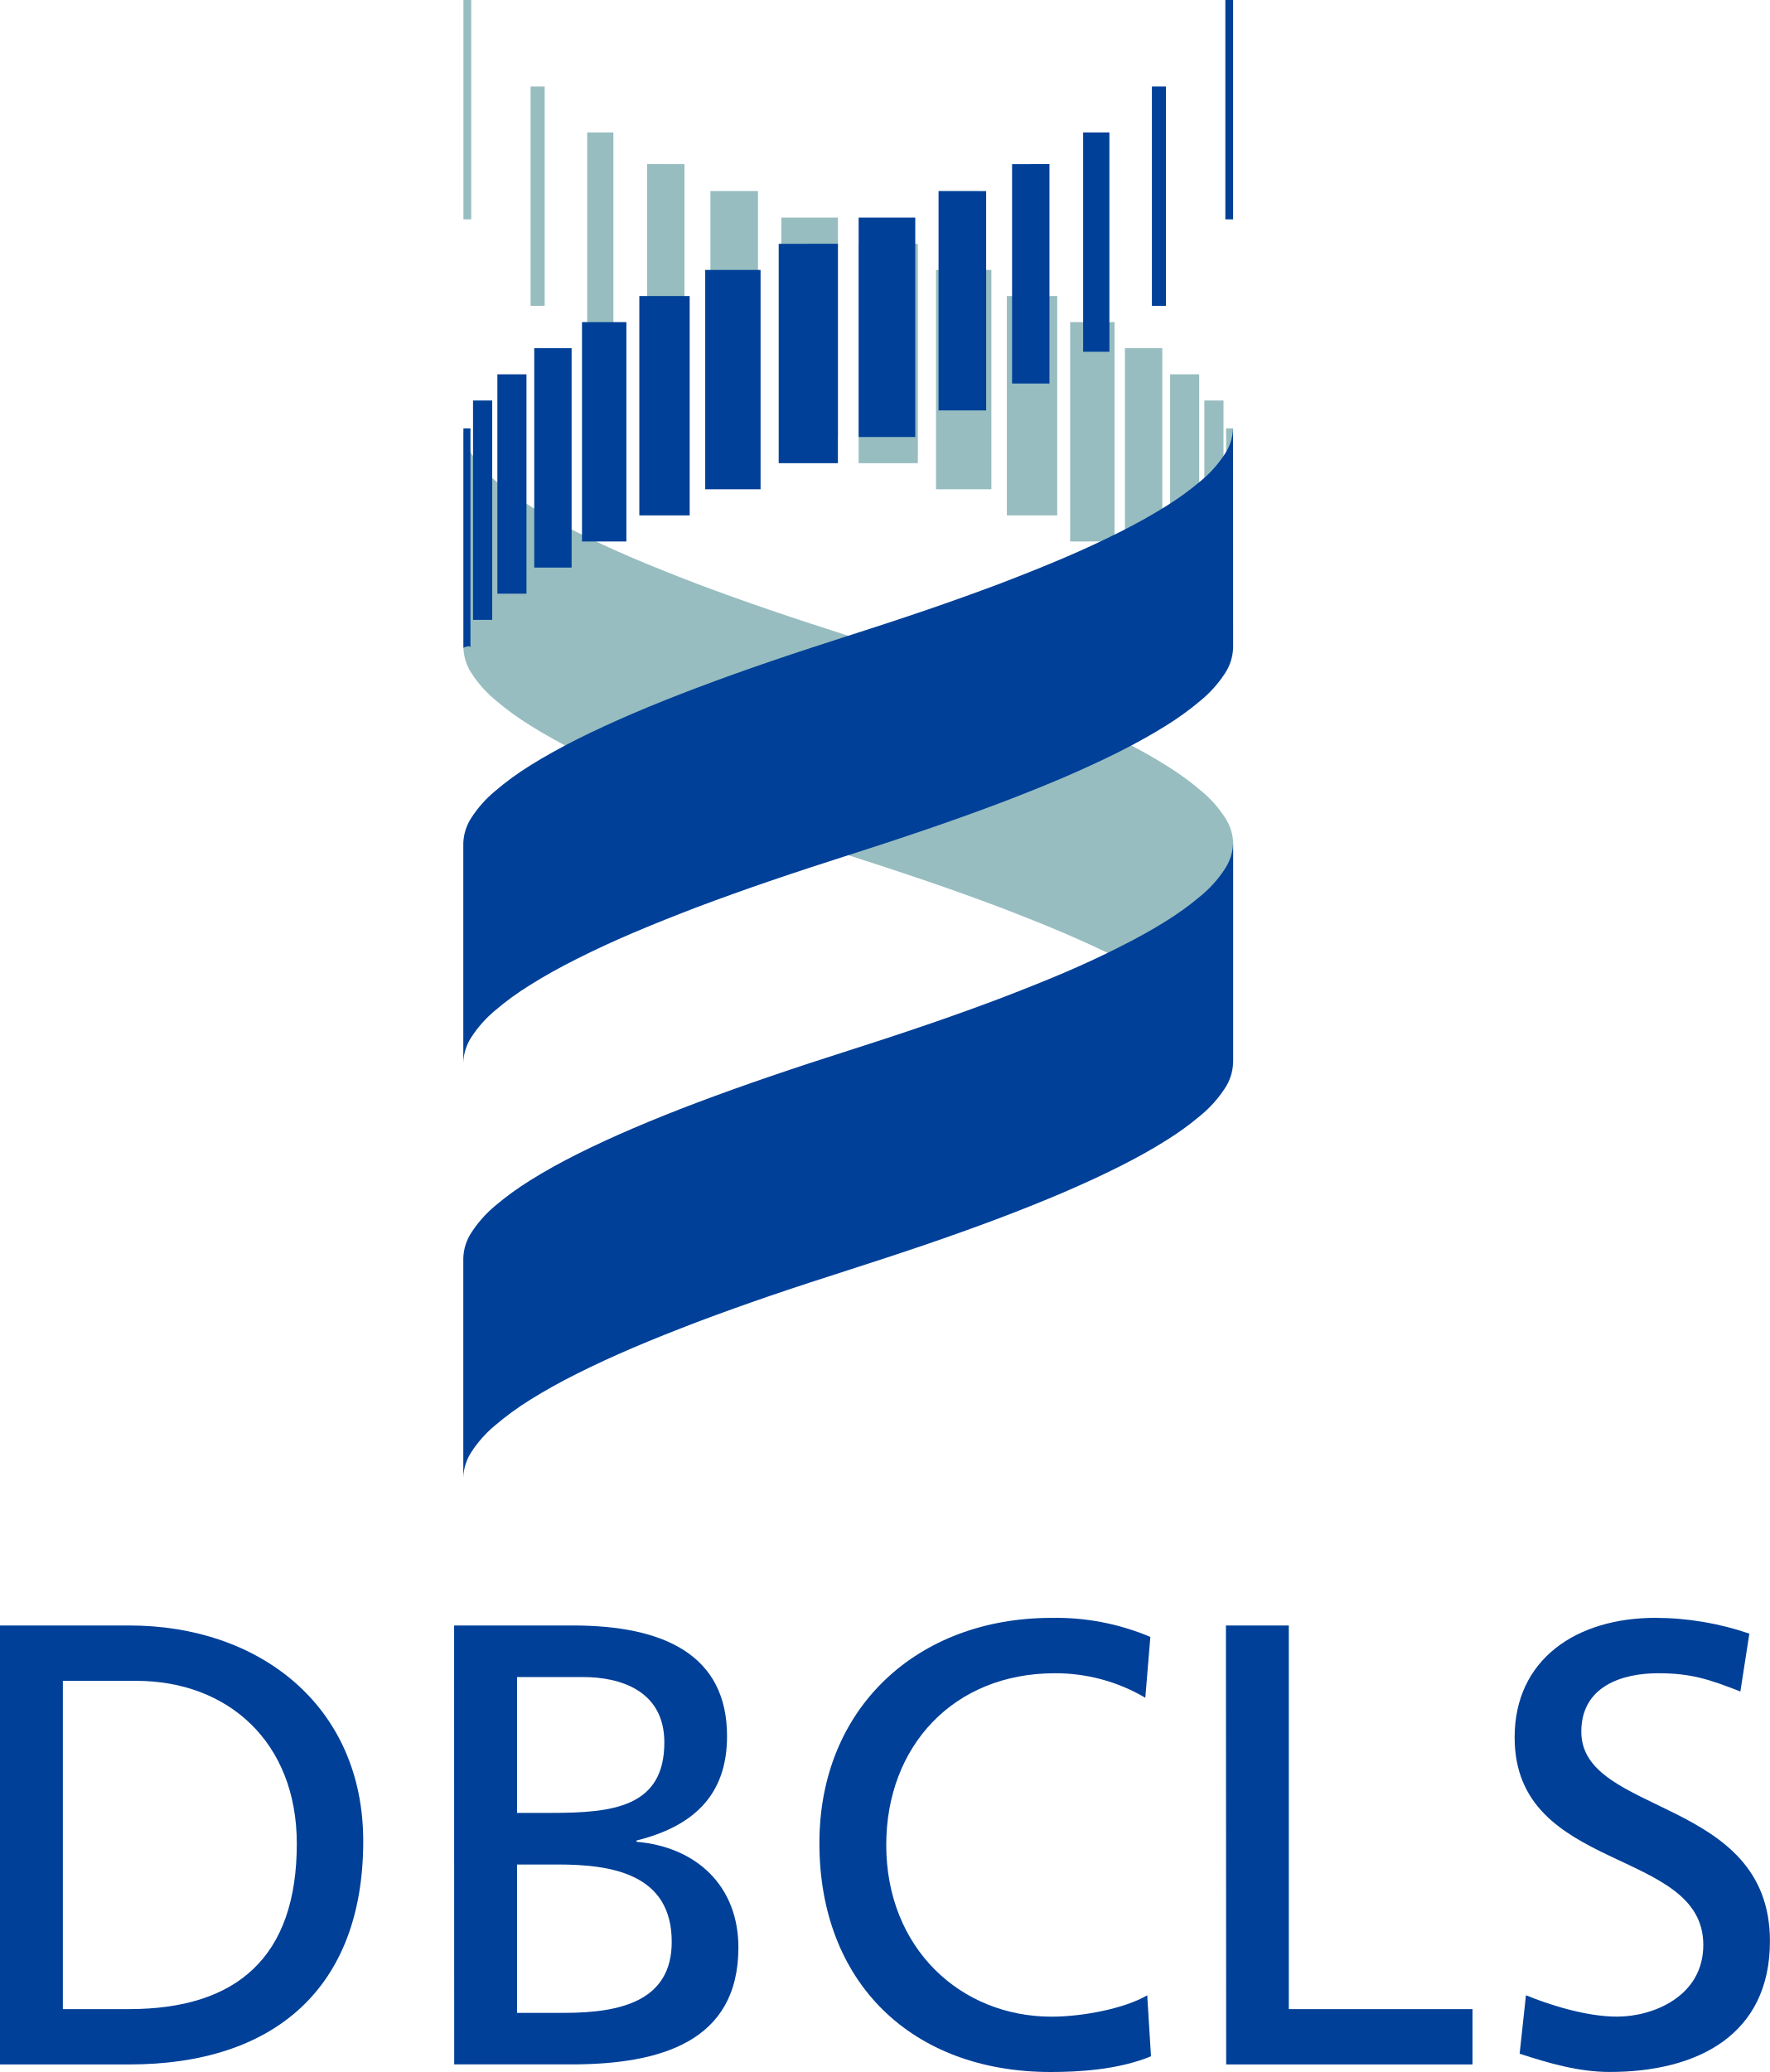
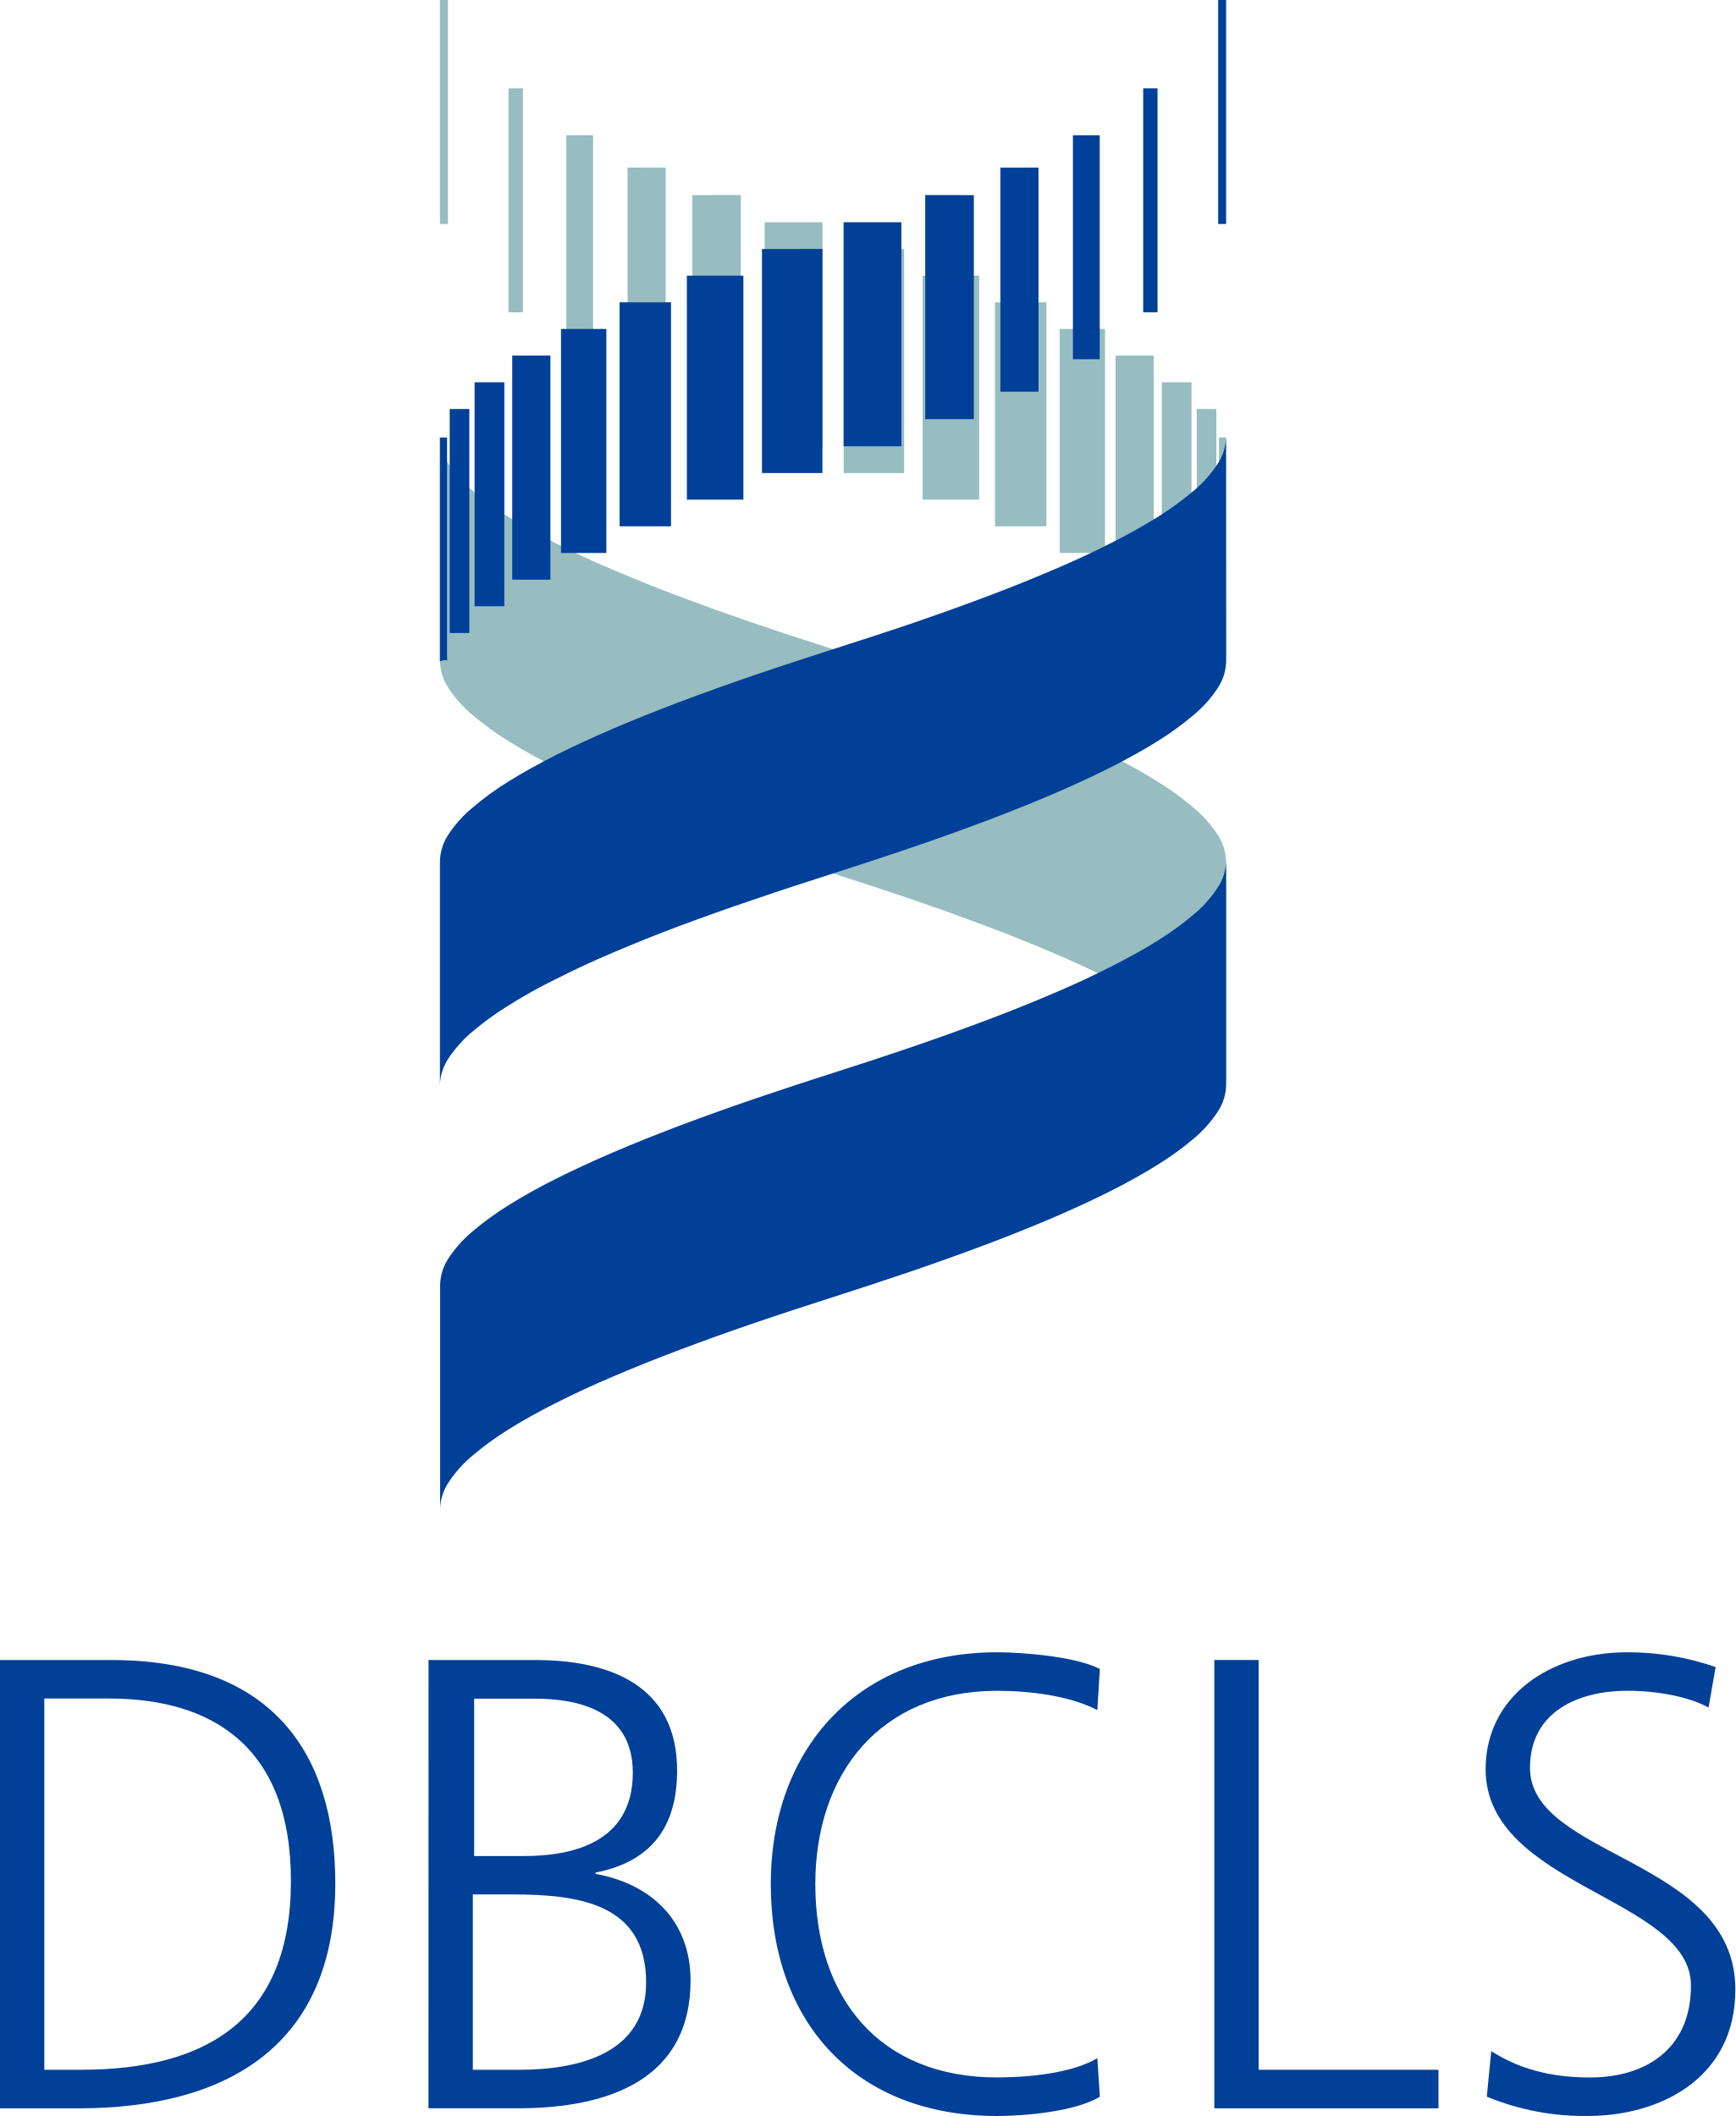
- <svg xmlns="http://www.w3.org/2000/svg" viewBox="0 0 423.93 496.19">
+ <svg xmlns="http://www.w3.org/2000/svg" viewBox="0 0 414.08 504.93">
  <defs>
    <style>.cls-1{fill:#97bdc0;}.cls-2{fill:#004098;}</style>
  </defs>
  <g id="レイヤー_2" data-name="レイヤー 2">
    <g id="レイヤー_1-2" data-name="レイヤー 1">
-       <rect class="cls-1" x="224.19" y="64.64" width="13.26" height="52.53" />
-       <rect class="cls-1" x="256.32" y="77.14" width="10.63" height="52.53" />
-       <rect class="cls-1" x="241.16" y="70.89" width="12.06" height="52.53" />
-       <polygon class="cls-1" points="205.66 58.38 205.66 110.92 219.84 110.92 219.84 58.39 205.66 58.38" />
-       <rect class="cls-1" x="140.64" y="31.71" width="6.28" height="52.53" />
-       <rect class="cls-1" x="269.44" y="83.38" width="8.95" height="52.54" />
-       <rect class="cls-1" x="127.09" y="20.72" width="3.37" height="52.53" />
-       <rect class="cls-1" x="111" width="1.86" height="52.53" />
-       <rect class="cls-1" x="187.14" y="52.11" width="13.56" height="52.54" />
-       <polygon class="cls-1" points="154.99 39.3 154.99 91.84 163.94 91.84 163.94 39.31 154.99 39.3" />
-       <polygon class="cls-1" points="170.16 45.75 170.16 98.28 181.55 98.28 181.55 45.74 170.16 45.75" />
-       <rect class="cls-1" x="288.46" y="95.91" width="4.59" height="52.53" />
-       <path class="cls-1" d="M293.68,102.59v52.53c0-.79,1.67,0,1.67,0V102.59Z" />
-       <rect class="cls-1" x="280.26" y="89.64" width="6.97" height="52.53" />
-       <path class="cls-1" d="M111,155.12a11.74,11.74,0,0,0,2,6.2,28.54,28.54,0,0,0,5.78,6.44,68.43,68.43,0,0,0,8.27,6c3.34,2.1,7.1,4.18,11.11,6.21,4.23,2.13,8.75,4.19,13.43,6.21,5,2.15,10.26,4.24,15.46,6.2,5.86,2.22,11.71,4.3,17.3,6.21,6.83,2.34,13.28,4.44,18.84,6.21s12,3.87,18.83,6.21c5.59,1.91,11.43,4,17.29,6.2,5.22,2,10.43,4.06,15.48,6.21,4.67,2,9.19,4.08,13.42,6.22,4,2,7.77,4.1,11.12,6.21a66.71,66.71,0,0,1,8.52,6.21,28.09,28.09,0,0,1,5.52,6.21,11.74,11.74,0,0,1,2,6.2V201.93a11.77,11.77,0,0,0-2-6.2,27.65,27.65,0,0,0-5.52-6.21,67.7,67.7,0,0,0-8.52-6.22c-3.35-2.1-7.1-4.17-11.12-6.21-4.23-2.13-8.75-4.19-13.42-6.21-5.05-2.15-10.26-4.23-15.48-6.2-5.86-2.22-11.7-4.3-17.29-6.21-6.83-2.34-13.28-4.43-18.83-6.21s-12-3.87-18.84-6.21c-5.59-1.91-11.44-4-17.3-6.2-5.2-2-10.42-4.06-15.46-6.21-4.68-2-9.2-4.08-13.43-6.21-4-2-7.77-4.11-11.11-6.21a68.43,68.43,0,0,1-8.27-6,28.54,28.54,0,0,1-5.78-6.44,11.69,11.69,0,0,1-2-6.2Z" />
-       <path class="cls-2" d="M295.35,254.46a11.75,11.75,0,0,1-2,6.21,28.76,28.76,0,0,1-5.78,6.44,69.22,69.22,0,0,1-8.27,6c-3.35,2.11-7.1,4.19-11.12,6.22-4.22,2.12-8.74,4.19-13.41,6.2-5.05,2.16-10.26,4.24-15.47,6.21-5.87,2.21-11.72,4.3-17.3,6.21-6.84,2.34-13.28,4.42-18.83,6.21s-12,3.86-18.85,6.2c-5.58,1.92-11.42,4-17.29,6.21-5.2,2-10.42,4.05-15.46,6.21-4.68,2-9.2,4.08-13.43,6.21-4,2-7.77,4.11-11.12,6.2a69.64,69.64,0,0,0-8.53,6.23,28.35,28.35,0,0,0-5.52,6.2,11.87,11.87,0,0,0-2,6.21V301.28a11.82,11.82,0,0,1,2-6.21,28.87,28.87,0,0,1,5.52-6.22,70.67,70.67,0,0,1,8.53-6.2c3.35-2.1,7.1-4.19,11.12-6.21,4.23-2.13,8.75-4.2,13.43-6.21,5-2.15,10.26-4.24,15.46-6.21,5.87-2.21,11.71-4.29,17.29-6.2,6.84-2.34,13.29-4.44,18.85-6.21s12-3.87,18.83-6.21c5.58-1.91,11.43-4,17.3-6.21,5.21-2,10.42-4.05,15.47-6.2,4.67-2,9.19-4.08,13.41-6.23,4-2,7.77-4.09,11.12-6.19a70.36,70.36,0,0,0,8.27-6,28.54,28.54,0,0,0,5.78-6.44,11.77,11.77,0,0,0,2-6.21Z" />
-       <path class="cls-2" d="M295.35,155.12a11.74,11.74,0,0,1-2,6.2,28.54,28.54,0,0,1-5.78,6.44,70.36,70.36,0,0,1-8.27,6c-3.35,2.1-7.1,4.18-11.12,6.21-4.22,2.13-8.74,4.19-13.41,6.21-5.05,2.15-10.26,4.24-15.47,6.2-5.87,2.22-11.72,4.3-17.3,6.21-6.84,2.34-13.28,4.44-18.83,6.21s-12,3.87-18.85,6.21c-5.58,1.91-11.42,4-17.29,6.2-5.2,2-10.42,4.06-15.46,6.21-4.68,2-9.2,4.08-13.43,6.22-4,2-7.77,4.1-11.12,6.21a67.58,67.58,0,0,0-8.53,6.21,28.61,28.61,0,0,0-5.52,6.21,11.81,11.81,0,0,0-2,6.2V201.93a11.84,11.84,0,0,1,2-6.2,28.15,28.15,0,0,1,5.52-6.21A68.59,68.59,0,0,1,127,183.3c3.35-2.1,7.1-4.17,11.12-6.21,4.23-2.13,8.75-4.19,13.43-6.21,5-2.15,10.26-4.23,15.46-6.2,5.87-2.22,11.71-4.3,17.29-6.21,6.84-2.34,13.29-4.43,18.85-6.21s12-3.87,18.83-6.21c5.58-1.91,11.43-4,17.3-6.2,5.21-2,10.42-4.06,15.47-6.21,4.67-2,9.19-4.08,13.41-6.21,4-2,7.77-4.11,11.12-6.21a70.36,70.36,0,0,0,8.27-6,28.54,28.54,0,0,0,5.78-6.44,11.74,11.74,0,0,0,2-6.2Z" />
-       <rect class="cls-2" x="168.91" y="64.64" width="13.26" height="52.53" />
-       <rect class="cls-2" x="139.4" y="77.14" width="10.63" height="52.53" />
-       <rect class="cls-2" x="153.13" y="70.89" width="12.06" height="52.53" />
-       <polygon class="cls-2" points="200.69 58.38 200.69 110.92 186.51 110.92 186.51 58.39 200.69 58.38" />
-       <rect class="cls-2" x="259.43" y="31.71" width="6.29" height="52.53" />
-       <rect class="cls-2" x="127.96" y="83.38" width="8.95" height="52.54" />
-       <rect class="cls-2" x="275.9" y="20.72" width="3.36" height="52.53" />
-       <rect class="cls-2" x="293.49" width="1.86" height="52.53" />
-       <rect class="cls-2" x="205.66" y="52.11" width="13.56" height="52.54" />
-       <polygon class="cls-2" points="251.36 39.3 251.36 91.84 242.41 91.84 242.41 39.31 251.36 39.3" />
-       <polygon class="cls-2" points="236.2 45.75 236.2 98.28 224.8 98.28 224.8 45.74 236.2 45.75" />
-       <rect class="cls-2" x="113.3" y="95.91" width="4.59" height="52.53" />
-       <path class="cls-2" d="M112.68,102.59v52.53c0-.79-1.68,0-1.68,0V102.59Z" />
-       <rect class="cls-2" x="119.13" y="89.64" width="6.97" height="52.53" />
-       <path class="cls-2" d="M0,389.26H31c31.17,0,56,19.28,56,51.65,0,35.25-21.38,53.47-56,53.47H0Zm15.06,91.87H30.88c25.9,0,40.21-12.5,40.21-39.61,0-24.55-16.71-39-38.4-39H15.06Z" />
-       <path class="cls-2" d="M108.77,389.26h28.47c21.84,0,36.9,7.08,36.9,26.5,0,14.46-8.44,21.69-21.69,25v.3c14.31,1.21,24.41,10.55,24.41,25.31,0,22.59-18.68,28-40.07,28h-28Zm15.07,44.88h8.28c14.61,0,27-1.36,27-16.87,0-12.5-10.69-15.66-19.43-15.66H123.84Zm0,47.89h11.29c13.56,0,25.76-2.86,25.76-17,0-16.27-14.31-18.53-27.27-18.53h-9.78Z" />
-       <path class="cls-2" d="M274.32,406.57a42.3,42.3,0,0,0-21.68-5.87c-24.26,0-40.37,17.48-40.37,41.12,0,24.7,17.77,41.12,39.61,41.12,7.53,0,17.62-2,22.9-5.12l.9,14.61c-8,3.31-17.77,3.76-24,3.76-33.28,0-55.42-21.38-55.42-54.82,0-32.38,23.49-53.93,55.57-53.93A57.92,57.92,0,0,1,275.53,392Z" />
-       <path class="cls-2" d="M293.63,389.26h15.06v91.87h44v13.25h-59Z" />
-       <path class="cls-2" d="M416.85,405.07c-7.68-3-11.9-4.37-19.73-4.37-8.43,0-18.37,3-18.37,14,0,20.18,45.18,15.51,45.18,50.16,0,22.44-17.32,31.32-38.4,31.32-7.39,0-14.62-2.11-21.55-4.37l1.51-14c5.12,2.11,14.16,5.12,21.84,5.12,8.58,0,20.64-4.82,20.64-17.17,0-23.5-45.19-17-45.19-49.71,0-18.67,14.76-28.62,33.74-28.62A70.16,70.16,0,0,1,419,391.21Z" />
+       <rect class="cls-1" x="220.16" y="65.78" width="13.49" height="53.45" />
+       <rect class="cls-1" x="252.86" y="78.5" width="10.82" height="53.45" />
+       <rect class="cls-1" x="237.43" y="72.14" width="12.27" height="53.45" />
+       <polygon class="cls-1" points="201.31 59.41 201.31 112.88 215.74 112.88 215.74 59.42 201.31 59.41" />
+       <rect class="cls-1" x="135.14" y="32.27" width="6.39" height="53.45" />
+       <rect class="cls-1" x="266.21" y="84.85" width="9.11" height="53.47" />
+       <rect class="cls-1" x="121.35" y="21.08" width="3.43" height="53.45" />
+       <rect class="cls-1" x="104.98" width="1.9" height="53.45" />
+       <rect class="cls-1" x="182.46" y="53.03" width="13.8" height="53.47" />
+       <polygon class="cls-1" points="149.75 39.99 149.75 93.46 158.85 93.46 158.85 40.01 149.75 39.99" />
+       <polygon class="cls-1" points="165.18 46.56 165.18 100.01 176.77 100.01 176.77 46.54 165.18 46.56" />
+       <rect class="cls-1" x="285.57" y="97.6" width="4.68" height="53.45" />
+       <path class="cls-1" d="M290.87,104.4v53.45c0-.8,1.71,0,1.71,0V104.4Z" />
+       <rect class="cls-1" x="277.22" y="91.22" width="7.09" height="53.45" />
+       <path class="cls-1" d="M105,157.85a11.93,11.93,0,0,0,2,6.32,29.26,29.26,0,0,0,5.88,6.55,69.64,69.64,0,0,0,8.41,6.1c3.41,2.13,7.22,4.25,11.31,6.32,4.3,2.16,8.9,4.27,13.66,6.32,5.13,2.19,10.44,4.31,15.74,6.32,6,2.25,11.91,4.37,17.6,6.32,7,2.38,13.51,4.52,19.17,6.32s12.21,3.94,19.17,6.32c5.69,1.95,11.63,4.07,17.59,6.32,5.31,2,10.62,4.12,15.75,6.32,4.76,2,9.36,4.15,13.66,6.33,4.1,2,7.91,4.17,11.32,6.32a67.91,67.91,0,0,1,8.67,6.32,28.81,28.81,0,0,1,5.62,6.32,12,12,0,0,1,2,6.32V205.49a12,12,0,0,0-2-6.32,28.46,28.46,0,0,0-5.62-6.32,69.39,69.39,0,0,0-8.67-6.33c-3.41-2.13-7.22-4.24-11.32-6.32-4.3-2.16-8.9-4.27-13.66-6.32-5.13-2.19-10.44-4.31-15.75-6.32-6-2.25-11.91-4.37-17.59-6.32-7-2.38-13.51-4.5-19.17-6.32s-12.21-3.94-19.17-6.32c-5.69-1.95-11.64-4.07-17.6-6.32-5.3-2-10.61-4.12-15.74-6.32-4.76-2-9.36-4.15-13.66-6.32-4.09-2.06-7.91-4.18-11.31-6.32a69.56,69.56,0,0,1-8.41-6.1,29.25,29.25,0,0,1-5.88-6.55,11.93,11.93,0,0,1-2-6.32Z" />
+       <path class="cls-2" d="M292.58,258.95a11.93,11.93,0,0,1-2,6.32,29.59,29.59,0,0,1-5.88,6.55,70.22,70.22,0,0,1-8.41,6.08c-3.41,2.15-7.22,4.27-11.32,6.33-4.29,2.16-8.89,4.27-13.65,6.32-5.13,2.19-10.44,4.31-15.74,6.32-6,2.25-11.92,4.37-17.6,6.32-7,2.38-13.51,4.5-19.17,6.32s-12.21,3.94-19.18,6.32c-5.68,1.95-11.62,4.07-17.59,6.32-5.3,2-10.61,4.12-15.74,6.32-4.76,2-9.36,4.15-13.66,6.32-4.1,2.06-7.91,4.18-11.32,6.32a69.56,69.56,0,0,0-8.68,6.33,28.82,28.82,0,0,0-5.62,6.32,12,12,0,0,0-2,6.32V306.59a12,12,0,0,1,2-6.32,29.22,29.22,0,0,1,5.62-6.33,70.93,70.93,0,0,1,8.68-6.32c3.41-2.14,7.22-4.26,11.32-6.32,4.3-2.16,8.9-4.27,13.66-6.32,5.13-2.19,10.44-4.31,15.74-6.32,6-2.25,11.91-4.37,17.59-6.32,7-2.38,13.52-4.52,19.18-6.32s12.21-3.94,19.17-6.32c5.68-1.95,11.63-4.07,17.6-6.32,5.3-2,10.61-4.12,15.74-6.32,4.76-2,9.36-4.15,13.65-6.33,4.1-2.06,7.91-4.17,11.32-6.3a71.91,71.91,0,0,0,8.41-6.1,29.3,29.3,0,0,0,5.88-6.55,12,12,0,0,0,2-6.32Z" />
+       <path class="cls-2" d="M292.58,157.85a11.93,11.93,0,0,1-2,6.32,29.28,29.28,0,0,1-5.88,6.55,71.83,71.83,0,0,1-8.41,6.1c-3.41,2.13-7.22,4.25-11.32,6.32-4.29,2.16-8.89,4.27-13.65,6.32-5.13,2.19-10.44,4.31-15.74,6.32-6,2.25-11.92,4.37-17.6,6.32-7,2.38-13.51,4.52-19.17,6.32s-12.21,3.94-19.18,6.32C173.92,216.66,168,218.78,162,221c-5.3,2-10.61,4.12-15.74,6.32-4.76,2-9.36,4.15-13.66,6.33-4.1,2-7.91,4.17-11.32,6.32a68.07,68.07,0,0,0-8.68,6.32,29.18,29.18,0,0,0-5.62,6.32,12,12,0,0,0-2,6.32V205.49a12,12,0,0,1,2-6.32,28.82,28.82,0,0,1,5.62-6.32,69.56,69.56,0,0,1,8.68-6.33c3.41-2.13,7.22-4.24,11.32-6.32,4.3-2.16,8.9-4.27,13.66-6.32,5.13-2.19,10.44-4.31,15.74-6.32,6-2.25,11.91-4.37,17.59-6.32,7-2.38,13.52-4.5,19.18-6.32S211,151,217.95,148.63c5.68-1.95,11.63-4.07,17.6-6.32,5.3-2,10.61-4.12,15.74-6.32,4.76-2,9.36-4.15,13.65-6.32,4.1-2.06,7.91-4.18,11.32-6.32a71.83,71.83,0,0,0,8.41-6.1,29.27,29.27,0,0,0,5.88-6.55,12,12,0,0,0,2-6.32Z" />
+       <rect class="cls-2" x="163.9" y="65.78" width="13.49" height="53.45" />
+       <rect class="cls-2" x="133.87" y="78.5" width="10.82" height="53.45" />
+       <rect class="cls-2" x="147.85" y="72.14" width="12.27" height="53.45" />
+       <polygon class="cls-2" points="196.25 59.41 196.25 112.88 181.82 112.88 181.82 59.42 196.25 59.41" />
+       <rect class="cls-2" x="256.02" y="32.27" width="6.4" height="53.45" />
+       <rect class="cls-2" x="122.23" y="84.85" width="9.11" height="53.47" />
+       <rect class="cls-2" x="272.79" y="21.08" width="3.42" height="53.45" />
+       <rect class="cls-2" x="290.68" width="1.9" height="53.45" />
+       <rect class="cls-2" x="201.3" y="53.03" width="13.79" height="53.47" />
+       <polygon class="cls-2" points="247.81 39.99 247.81 93.46 238.71 93.46 238.71 40.01 247.81 39.99" />
+       <polygon class="cls-2" points="232.38 46.56 232.38 100.01 220.78 100.01 220.78 46.54 232.38 46.56" />
+       <rect class="cls-2" x="107.31" y="97.6" width="4.68" height="53.45" />
+       <path class="cls-2" d="M106.68,104.4v53.45c0-.8-1.71,0-1.71,0V104.4Z" />
+       <rect class="cls-2" x="113.25" y="91.22" width="7.09" height="53.45" />
+       <path class="cls-2" d="M0,396.12H26.52c38.32,0,53.49,22.07,53.49,53.34C80,488.23,54.1,503.1,18.7,503.1H0ZM10.57,493.9h8.74c30.34,0,50.11-12.26,50.11-45.06,0-32.64-19.47-43.53-43.38-43.53H10.57Z" />
+       <path class="cls-2" d="M102.26,396.12H127.7c17.47,0,33.87,5.82,33.87,26.36,0,13.64-6.28,21.77-19.47,24.37v.3c13.49,2.45,22.68,11.34,22.68,25.44,0,23.3-19,30.5-41.23,30.5h-21.3Zm10.57,97.78h11c14.25,0,30.35-3.83,30.35-20.84,0-19-16.4-21-32-21h-9.35Zm.31-51h11.8c11.19,0,26.06-2.91,26.06-19.92,0-15.48-14.26-17.63-23.3-17.63H113.14Z" />
+       <path class="cls-2" d="M261.84,408.07c-6.75-3.52-16.4-4.6-23.91-4.6-27.74,0-43.38,19.62-43.38,46.13,0,27,15.17,46.13,43.38,46.13,7.05,0,17.77-.92,23.91-4.6l.61,9.2c-5.82,3.53-17.77,4.6-24.52,4.6-33.72,0-54-22.23-54-55.33,0-32.49,20.85-55.33,54-55.33,6.28,0,19,1.07,24.52,4Z" />
+       <path class="cls-2" d="M289.76,396.12h10.57V493.9h42.92v9.2H289.76Z" />
+       <path class="cls-2" d="M355.84,489.45c6.29,4,13.64,6.29,23.6,6.29,13.19,0,24.06-6.75,24.06-21.92,0-21-49-23.6-49-51.65,0-17.16,15-27.9,33.88-27.9a63.79,63.79,0,0,1,21,3.53l-1.68,9.66c-4.75-2.61-12.26-4-19.47-4-11,0-23.14,4.6-23.14,18.39,0,21.46,49,21.61,49,52.88,0,21.61-18.54,30.19-35.1,30.19a61,61,0,0,1-24.21-4.6Z" />
    </g>
  </g>
</svg>
